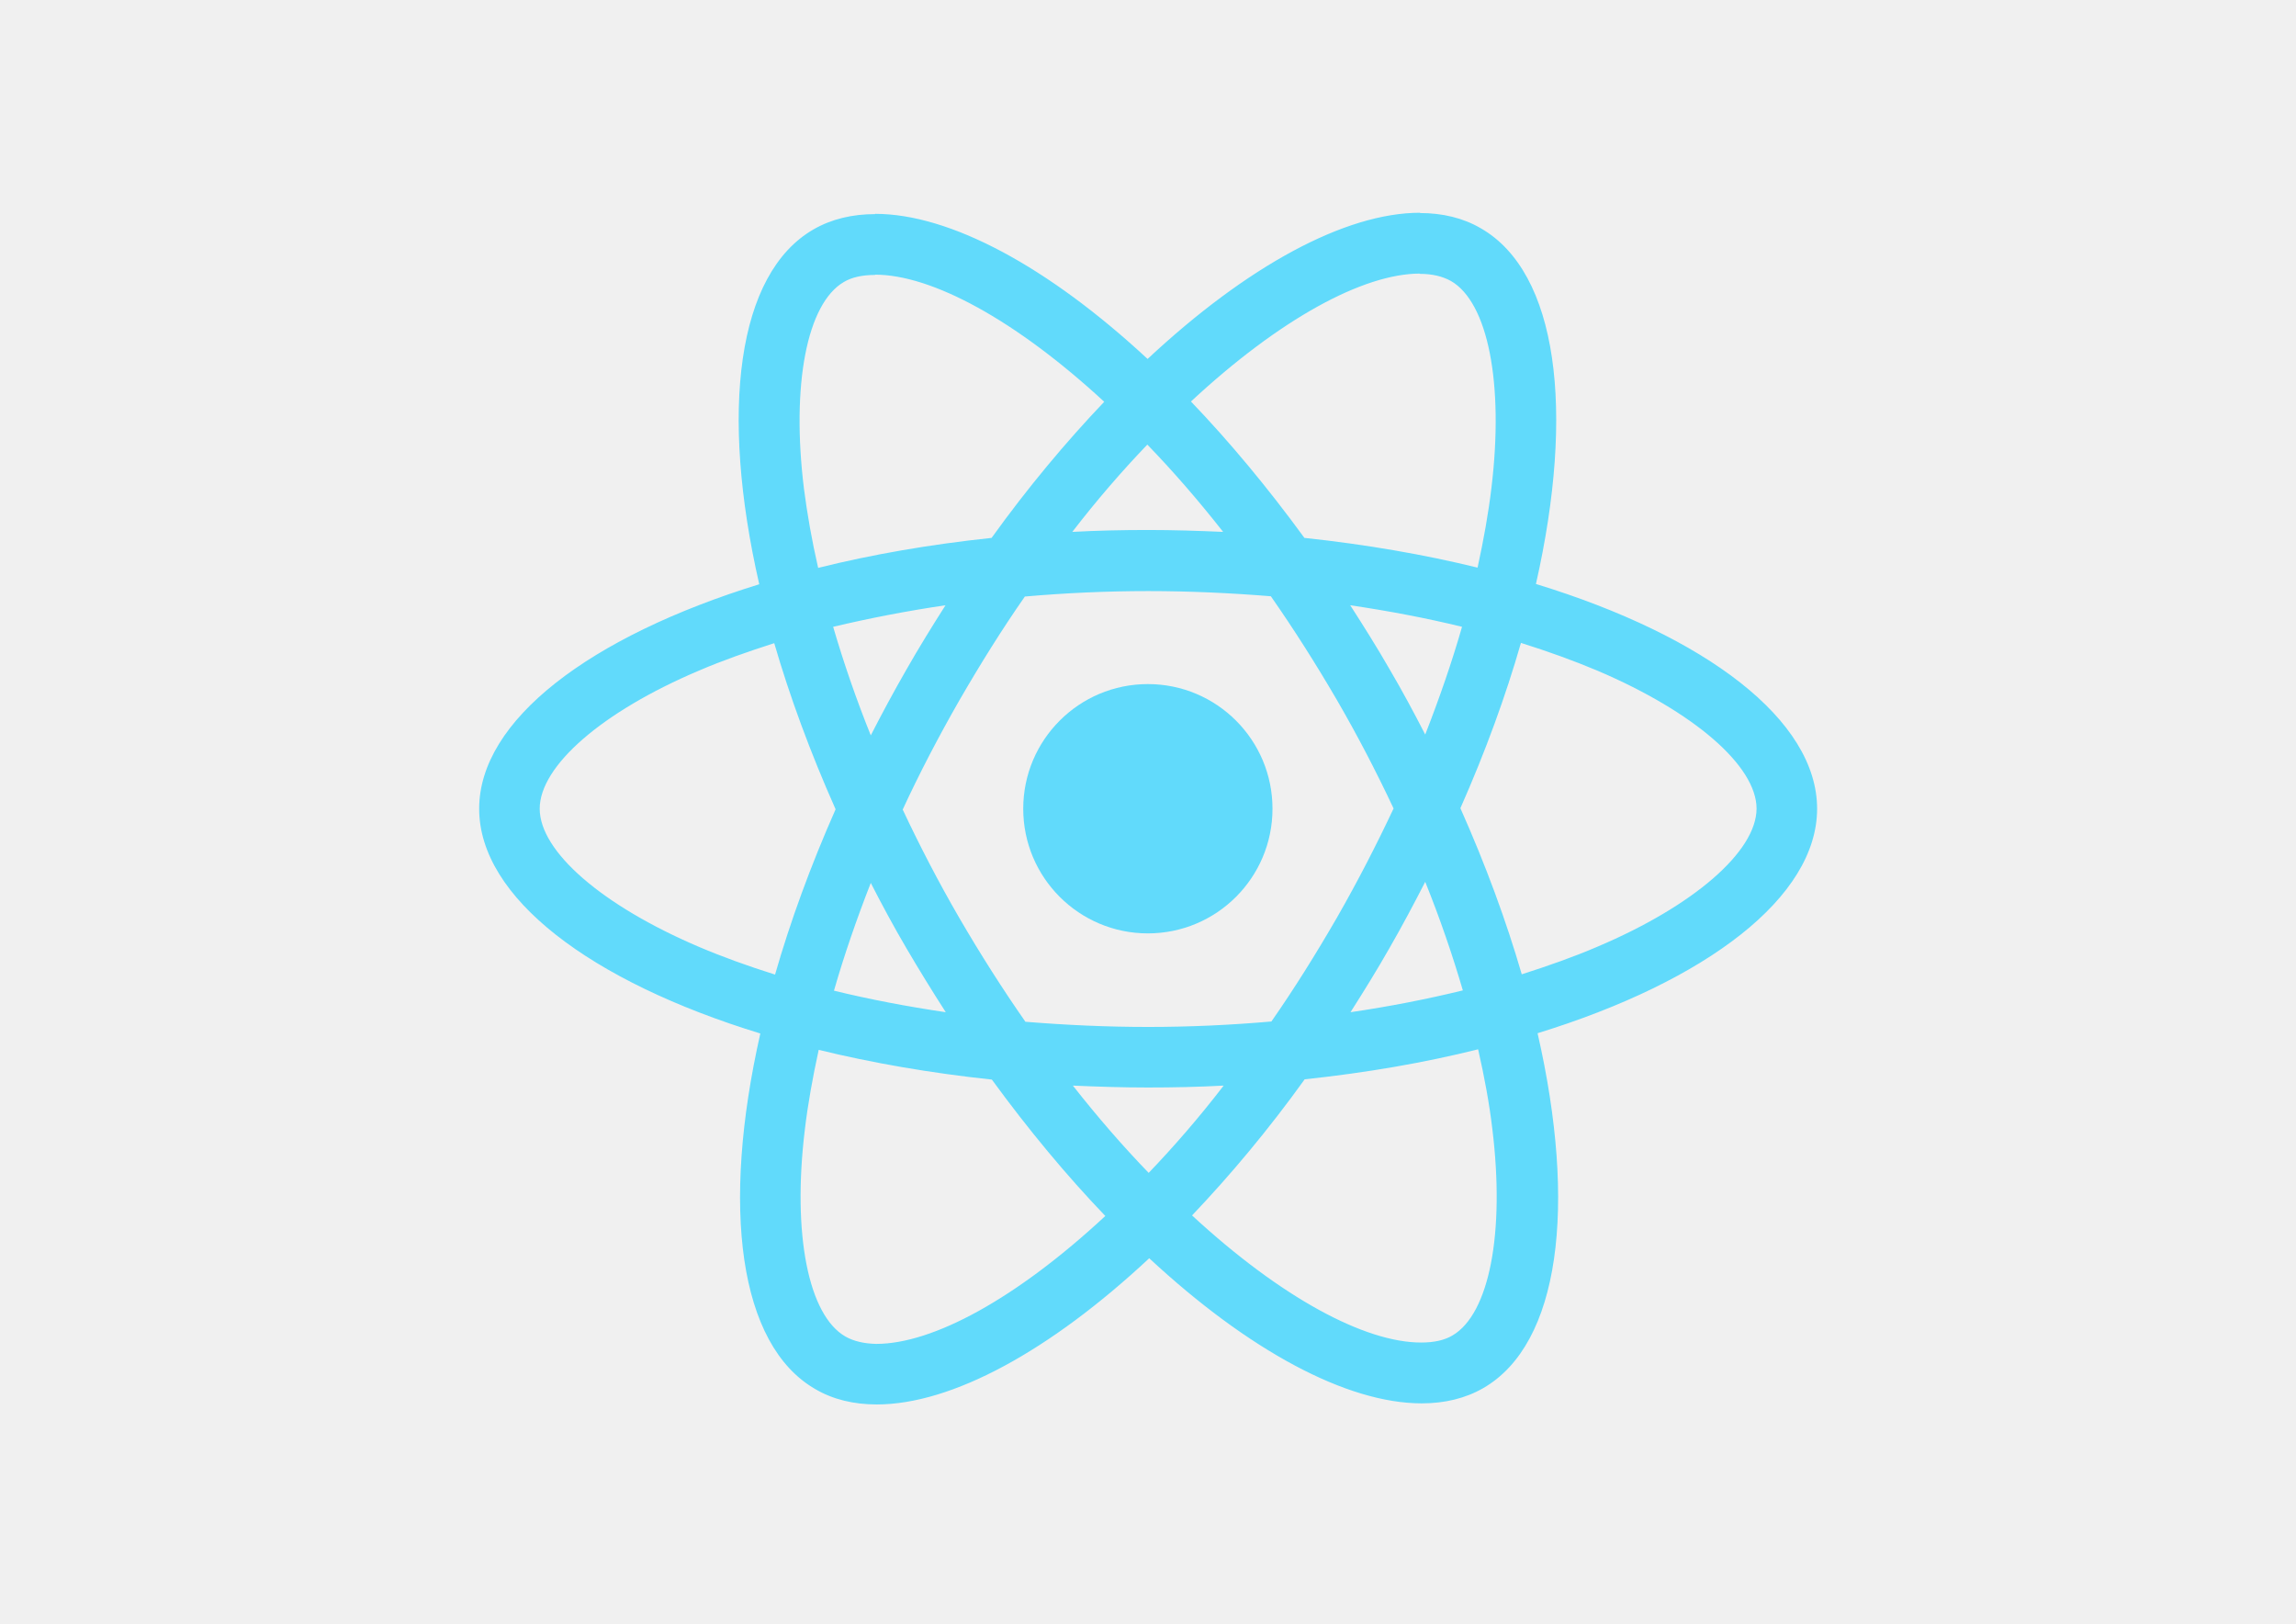
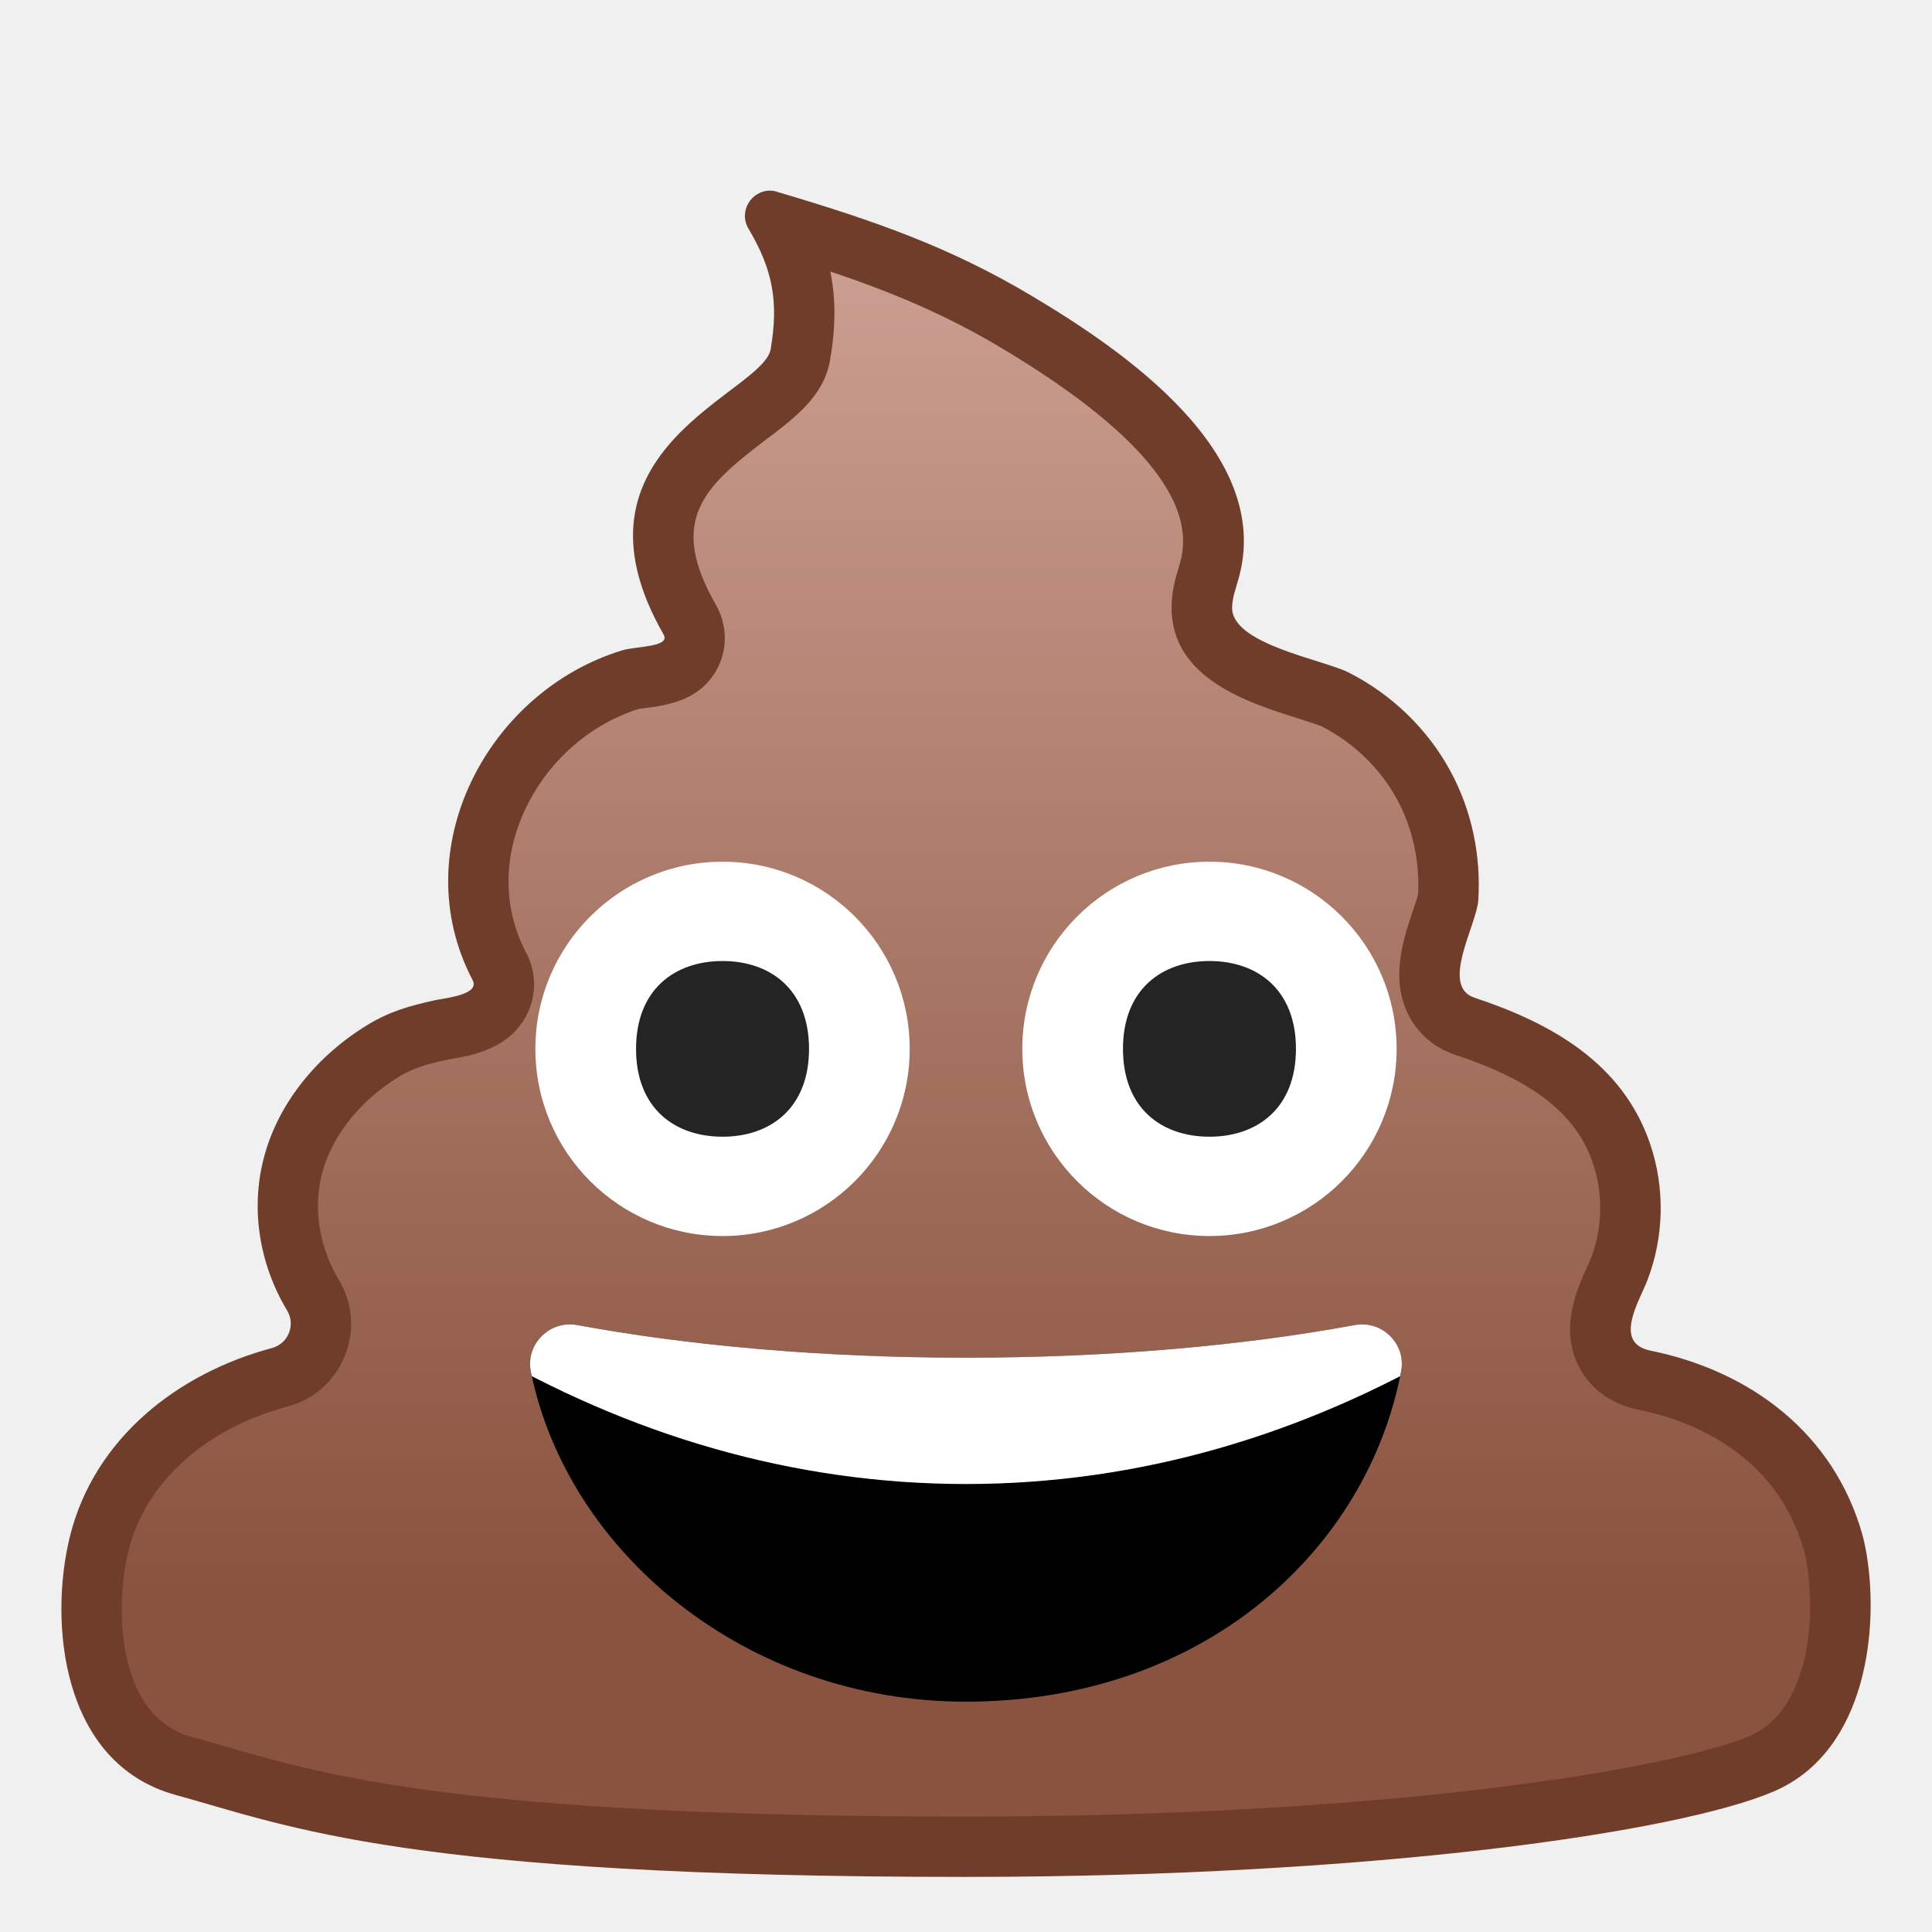
- <svg xmlns="http://www.w3.org/2000/svg" viewBox="0 0 841.9 595.3">
-   <g fill="#61DAFB">
-     <path d="M666.3 296.5c0-32.5-40.7-63.3-103.1-82.4 14.4-63.6 8-114.2-20.2-130.4-6.5-3.8-14.1-5.6-22.4-5.6v22.3c4.6 0 8.3.9 11.4 2.6 13.6 7.8 19.5 37.5 14.9 75.7-1.1 9.4-2.9 19.3-5.1 29.4-19.6-4.8-41-8.5-63.5-10.9-13.5-18.5-27.5-35.3-41.6-50 32.6-30.3 63.2-46.9 84-46.9V78c-27.5 0-63.5 19.6-99.9 53.6-36.4-33.8-72.4-53.2-99.9-53.2v22.3c20.7 0 51.4 16.5 84 46.6-14 14.7-28 31.4-41.3 49.9-22.6 2.4-44 6.1-63.6 11-2.3-10-4-19.7-5.2-29-4.7-38.2 1.1-67.9 14.6-75.8 3-1.8 6.9-2.6 11.5-2.6V78.5c-8.4 0-16 1.8-22.6 5.6-28.1 16.2-34.4 66.7-19.9 130.1-62.2 19.2-102.7 49.9-102.7 82.3 0 32.5 40.7 63.3 103.1 82.4-14.4 63.6-8 114.2 20.2 130.4 6.5 3.8 14.1 5.6 22.5 5.6 27.5 0 63.5-19.6 99.9-53.6 36.4 33.8 72.4 53.2 99.9 53.2 8.4 0 16-1.8 22.6-5.6 28.1-16.2 34.4-66.7 19.9-130.1 62-19.1 102.5-49.9 102.5-82.3zm-130.2-66.7c-3.7 12.9-8.3 26.2-13.5 39.5-4.1-8-8.4-16-13.1-24-4.6-8-9.5-15.8-14.4-23.4 14.2 2.1 27.9 4.7 41 7.9zm-45.8 106.5c-7.8 13.5-15.8 26.3-24.1 38.2-14.9 1.3-30 2-45.2 2-15.1 0-30.2-.7-45-1.9-8.3-11.9-16.4-24.6-24.2-38-7.6-13.1-14.5-26.4-20.8-39.8 6.2-13.4 13.2-26.8 20.7-39.9 7.8-13.5 15.8-26.3 24.1-38.2 14.9-1.3 30-2 45.2-2 15.1 0 30.2.7 45 1.9 8.3 11.9 16.4 24.6 24.2 38 7.6 13.1 14.5 26.4 20.8 39.8-6.3 13.4-13.2 26.8-20.7 39.9zm32.3-13c5.4 13.4 10 26.8 13.8 39.8-13.1 3.2-26.9 5.9-41.2 8 4.9-7.7 9.8-15.6 14.4-23.7 4.6-8 8.9-16.1 13-24.1zM421.2 430c-9.3-9.6-18.6-20.3-27.8-32 9 .4 18.2.7 27.5.7 9.4 0 18.7-.2 27.8-.7-9 11.7-18.3 22.4-27.5 32zm-74.4-58.9c-14.2-2.1-27.9-4.7-41-7.9 3.7-12.9 8.3-26.2 13.5-39.5 4.1 8 8.4 16 13.1 24 4.7 8 9.5 15.8 14.4 23.4zM420.7 163c9.3 9.6 18.6 20.3 27.8 32-9-.4-18.2-.7-27.5-.7-9.4 0-18.7.2-27.8.7 9-11.7 18.3-22.4 27.5-32zm-74 58.9c-4.9 7.7-9.8 15.6-14.4 23.7-4.6 8-8.9 16-13 24-5.4-13.4-10-26.8-13.8-39.8 13.1-3.1 26.9-5.8 41.2-7.9zm-90.5 125.2c-35.4-15.1-58.3-34.9-58.3-50.6 0-15.7 22.9-35.6 58.3-50.6 8.6-3.7 18-7 27.7-10.1 5.7 19.6 13.2 40 22.5 60.9-9.2 20.8-16.6 41.1-22.2 60.6-9.9-3.1-19.3-6.5-28-10.2zM310 490c-13.6-7.8-19.5-37.5-14.9-75.7 1.1-9.4 2.9-19.3 5.1-29.4 19.6 4.8 41 8.5 63.5 10.9 13.5 18.5 27.5 35.3 41.6 50-32.6 30.3-63.2 46.9-84 46.9-4.5-.1-8.3-1-11.3-2.7zm237.2-76.2c4.7 38.2-1.1 67.9-14.6 75.8-3 1.8-6.9 2.6-11.5 2.6-20.7 0-51.4-16.5-84-46.6 14-14.7 28-31.4 41.3-49.9 22.6-2.4 44-6.1 63.6-11 2.3 10.1 4.1 19.8 5.2 29.1zm38.5-66.7c-8.6 3.7-18 7-27.7 10.1-5.7-19.6-13.2-40-22.5-60.9 9.2-20.8 16.6-41.1 22.2-60.6 9.9 3.1 19.3 6.5 28.1 10.2 35.4 15.1 58.3 34.9 58.3 50.6-.1 15.7-23 35.6-58.4 50.6zM320.8 78.4z" />
-     <circle cx="420.9" cy="296.5" r="45.7" />
-     <path d="M520.5 78.1z" />
+ <svg xmlns="http://www.w3.org/2000/svg" xmlns:xlink="http://www.w3.org/1999/xlink" width="128" height="128" style="enable-background:new 0 0 128 128;">
+   <symbol id="Grid" viewBox="-64.5 -64.5 129 129">
+     <g id="XMLID_102_">
+       <rect id="XMLID_110_" height="128" style="fill:none;stroke:#4285F4;stroke-miterlimit:10;" width="128" x="-64" y="-64" />
+       <path id="XMLID_109_" d="M36.95,37.82C27.32,46.32,14.2,51,0,51 c-14.27,0-27.39-4.62-36.96-13.01C-47.45,28.79-53,15.65-53,0c0-15.58,5.55-28.69,16.04-37.92C-27.36-46.35-14.24-51,0-51 c14.17,0,27.29,4.71,36.95,13.25C47.45-28.45,53-15.4,53,0C53,15.47,47.45,28.55,36.95,37.82z" style="fill:none;stroke:#4285F4;stroke-miterlimit:10;" />
+       <path id="XMLID_108_" d="M0,55L0,55L0,55c-29.59,0-57-19.01-57-55 c0-35.8,27.41-55,57-55h0h0c29.59,0,57,19.69,57,55C57,35.51,29.59,55,0,55z" style="fill:none;stroke:#4285F4;stroke-miterlimit:10;" />
+       <path id="XMLID_107_" d="M0-43c-12.29,0-23.54,3.94-31.68,11.09 C-40.39-24.25-45-13.21-45,0c0,29.7,22.6,43,45,43c21.67,0,45-13.46,45-43S21.67-43,0-43L0-43z" style="fill:none;stroke:#4285F4;stroke-miterlimit:10;" />
+       <line id="XMLID_106_" style="fill:none;stroke:#4285F4;stroke-miterlimit:10;" x1="-0.01" x2="-0.01" y1="51" y2="-51" />
+       <line id="XMLID_105_" style="fill:none;stroke:#4285F4;stroke-miterlimit:10;" x1="-16" x2="-16" y1="48.95" y2="-48.93" />
+       <line id="XMLID_104_" style="fill:none;stroke:#4285F4;stroke-miterlimit:10;" x1="15.99" x2="15.99" y1="48.91" y2="-48.93" />
+       <line id="XMLID_103_" style="fill:none;stroke:#4285F4;stroke-miterlimit:10;" x1="53" x2="-53" y1="0.08" y2="0.08" />
+     </g>
+   </symbol>
+   <g id="Layer_1">
+     <g>
+       <linearGradient id="SVGID_1_" gradientUnits="userSpaceOnUse" x1="63.997" x2="63.997" y1="14.837" y2="122.333">
+         <stop offset="2.547217e-03" style="stop-color:#CCA093" />
+         <stop offset="0.842" style="stop-color:#8A533F" />
+       </linearGradient>
+       <path d="M63.93,122.33c-33.25,0-42.68-2.73-49.56-4.73c-0.75-0.22-1.47-0.43-2.2-0.63 c-6.32-1.74-6.79-9.97-5.59-14.75c1.31-5.24,5.78-9.35,11.95-11c1.13-0.3,2.02-1.09,2.46-2.17c0.44-1.08,0.34-2.27-0.26-3.28 c-1.63-2.72-2.08-5.93-1.25-8.82c0.83-2.9,3-5.59,5.93-7.37c1.16-0.7,2.28-1.04,3.83-1.37c0.07-0.01,0.16-0.03,0.28-0.05 c1.16-0.19,2.91-0.48,3.61-1.9c0.35-0.71,0.34-1.54-0.05-2.28c-1.73-3.29-1.85-7.09-0.35-10.69c1.65-3.97,5.04-7.07,9.06-8.3 c0.12-0.04,0.51-0.09,0.77-0.12c1.16-0.15,2.6-0.34,3.23-1.62c0.35-0.7,0.31-1.51-0.1-2.22c-4.24-7.4,0.07-10.67,3.87-13.55 c1.79-1.36,3.2-2.43,3.47-4.02c0.57-3.33,0.2-5.82-1.32-8.63c6.1,1.84,10.72,3.55,15.66,6.5c10,5.97,14.17,11.34,12.76,16.42 c-0.04,0.13-0.08,0.26-0.12,0.4c-0.18,0.58-0.4,1.3-0.39,2.12c0.01,3.22,4.06,4.5,7.02,5.43c0.74,0.23,1.5,0.47,1.8,0.63 c2.5,1.27,4.59,3.3,5.9,5.73c1.2,2.23,1.76,4.87,1.59,7.44c-0.02,0.24-0.26,0.96-0.42,1.44c-0.59,1.74-1.25,3.71-0.43,5.37 c0.4,0.8,1.08,1.38,1.97,1.67c5.86,1.94,9.05,4.54,10.38,8.44c0.83,2.46,0.77,5.25-0.17,7.67c-0.07,0.18-0.17,0.39-0.27,0.62 c-0.58,1.28-1.46,3.22-0.6,4.92c0.33,0.65,1.04,1.49,2.54,1.79c6.39,1.3,10.96,5.23,12.53,10.78c0.07,0.24,0.13,0.5,0.18,0.79 c0.82,4.37,0.18,11.65-4.92,13.84C110.5,119.5,89.88,122.33,63.93,122.33z" style="fill:url(#SVGID_1_);" />
+       <path d="M55.01,17.99c4.16,1.39,7.67,2.88,11.33,5.06c8.99,5.37,12.98,10.14,11.86,14.17 c-0.03,0.12-0.07,0.23-0.1,0.35c-0.2,0.67-0.48,1.58-0.48,2.71c0.01,4.68,5.07,6.27,8.42,7.33c0.54,0.17,1.29,0.41,1.5,0.5 c2.14,1.09,3.93,2.82,5.04,4.89c1.01,1.87,1.49,4.09,1.37,6.26c-0.05,0.22-0.22,0.71-0.33,1.04c-0.64,1.9-1.52,4.5-0.32,6.91 c0.63,1.27,1.74,2.22,3.13,2.68c5.2,1.72,8.01,3.94,9.11,7.19c0.68,2.02,0.63,4.32-0.14,6.3c-0.06,0.15-0.14,0.33-0.23,0.52 c-0.7,1.53-1.86,4.1-0.56,6.65c0.75,1.47,2.14,2.48,3.92,2.84c3.31,0.67,9.14,2.79,11,9.37c0.05,0.17,0.1,0.38,0.14,0.62 c0.67,3.59,0.25,9.92-3.74,11.63c-4.82,2.06-23.2,5.34-52.01,5.34c-32.96,0-42.23-2.69-49.01-4.65c-0.76-0.22-1.49-0.43-2.22-0.63 c-5.14-1.41-5.03-8.92-4.18-12.33c1.13-4.52,5.07-8.09,10.53-9.55c1.74-0.46,3.12-1.68,3.8-3.35c0.68-1.67,0.53-3.51-0.4-5.06 c-1.34-2.24-1.72-4.88-1.05-7.23c0.7-2.42,2.54-4.69,5.05-6.22c0.92-0.56,1.84-0.83,3.19-1.12c0.06-0.01,0.13-0.02,0.21-0.04 c1.37-0.23,3.92-0.65,5.08-2.98c0.64-1.29,0.62-2.79-0.07-4.09c-1.45-2.76-1.54-5.95-0.27-8.99c1.42-3.4,4.31-6.06,7.73-7.14 c0.11-0.02,0.35-0.05,0.51-0.07c1.37-0.18,3.66-0.48,4.76-2.72c0.64-1.29,0.58-2.82-0.15-4.11c-3.2-5.59-0.82-7.81,3.34-10.96 c1.97-1.49,3.83-2.9,4.23-5.28C55.37,21.66,55.38,19.79,55.01,17.99 M51.01,12.63c-1.23,0-2.11,1.38-1.41,2.54 c1.58,2.66,2,4.8,1.46,7.96c-0.5,2.94-14.16,6.57-7.1,18.9c0.49,0.86-1.81,0.77-2.75,1.06c-8.94,2.74-14.42,13.22-9.9,21.84 c0.52,0.99-1.88,1.2-2.5,1.34c-1.66,0.36-3.01,0.75-4.44,1.62c-3.34,2.03-5.83,5.1-6.81,8.53c-1,3.46-0.44,7.23,1.46,10.4 c0.58,0.96,0.08,2.2-1,2.49c-6.25,1.67-11.76,5.98-13.38,12.45c-1.41,5.65-0.62,15.07,7,17.16c7.62,2.1,15.29,5.43,52.29,5.43 c27.17,0,47.34-2.98,53.58-5.66c6.25-2.67,7.03-11.04,6.1-16.04c-0.07-0.36-0.14-0.68-0.22-0.97c-1.9-6.72-7.39-10.84-14.05-12.2 c-2.49-0.51-0.73-3.27-0.2-4.65c1.11-2.87,1.18-6.12,0.19-9.03c-1.82-5.37-6.55-8.01-11.64-9.7c-2.3-0.76,0.14-4.8,0.25-6.46 c0.19-2.94-0.43-5.93-1.83-8.52c-1.51-2.81-3.91-5.12-6.75-6.56c-1.69-0.86-7.72-1.87-7.73-4.28c0-0.68,0.26-1.32,0.44-1.98 c2.31-8.32-7.7-15.11-13.67-18.67c-5.48-3.28-10.54-5.03-16.88-6.91C51.34,12.65,51.17,12.63,51.01,12.63L51.01,12.63z" style="fill:#703D2B;" />
+     </g>
+     <circle cx="80.13" cy="69.49" r="12.4" style="fill:#FFFFFF;" />
+     <circle cx="80.13" cy="69.49" r="12.4" style="fill:none;" />
+     <path d="M80.13,63.67c-3.16,0-5.73,1.88-5.73,5.82s2.56,5.82,5.73,5.82c3.16,0,5.73-1.88,5.73-5.82 S83.29,63.67,80.13,63.67z" style="fill:#242424;" />
+     <circle cx="47.87" cy="69.49" r="12.4" style="fill:#FFFFFF;" />
+     <circle cx="47.87" cy="69.49" r="12.4" style="fill:none;" />
+     <path d="M47.87,63.67c-3.16,0-5.73,1.88-5.73,5.82s2.56,5.82,5.73,5.82c3.16,0,5.73-1.88,5.73-5.82 S51.03,63.67,47.87,63.67z" style="fill:#242424;" />
+     <g>
+       <defs>
+         <path id="SVGID_3_" d="M63.99,89.95c-9.52,0-18.36-0.8-25.74-2.16c-1.83-0.34-3.45,1.27-3.08,3.09 c2.45,12,14.27,21.86,28.81,21.86c15.91,0,26.63-10.18,28.85-21.9c0.34-1.81-1.27-3.39-3.08-3.05 C82.37,89.15,73.52,89.95,63.99,89.95z" />
+       </defs>
+       <clipPath id="SVGID_4_">
+         <use style="overflow:visible;" xlink:href="#SVGID_3_" />
+       </clipPath>
+       <path d="M63.99,89.95c-9.52,0-18.36-0.8-25.74-2.16c-1.83-0.34-3.45,1.27-3.08,3.09 c2.45,12,14.27,21.86,28.81,21.86c15.91,0,26.63-10.18,28.85-21.9c0.34-1.81-1.27-3.39-3.08-3.05 C82.37,89.15,73.52,89.95,63.99,89.95z" style="clip-path:url(#SVGID_4_);" />
+       <path d="M96.26,89.25v-9.02H31.74v9.02c9.92,5.83,20.82,9.07,32.26,9.07 S86.34,95.08,96.26,89.25z" style="clip-path:url(#SVGID_4_);fill:#FFFFFF;" />
+       <g style="clip-path:url(#SVGID_4_);">
+         <defs>
+           <path id="SVGID_5_" d="M31.74,80.23v9.02c9.92,5.83,20.82,9.07,32.26,9.07c11.44,0,22.33-3.24,32.26-9.07v-9.02H31.74z M64,104.42c-7.14,0-13.36,3.89-16.68,9.66c4.31,2.36,10.19,3.81,16.68,3.81c6.49,0,12.37-1.45,16.68-3.81 C77.36,108.31,71.14,104.42,64,104.42z" />
+         </defs>
+         <clipPath id="SVGID_6_">
+           <use style="overflow:visible;" xlink:href="#SVGID_5_" />
+         </clipPath>
+       </g>
+     </g>
+   </g>
+   <g id="Layer_2" style="display:none;">
+     <g style="display:inline;">
+       <g style="opacity:0.6;">
+         <circle cx="64" cy="64" r="28" style="opacity:0.61;fill:none;stroke:#000000;stroke-width:0.263;stroke-miterlimit:10;" />
+         <line style="opacity:0.61;fill:none;stroke:#000000;stroke-width:0.25;stroke-miterlimit:10;" x1="84" x2="84" y1="0" y2="128" />
+         <line style="opacity:0.61;fill:none;stroke:#000000;stroke-width:0.25;stroke-miterlimit:10;" x1="44" x2="44" y1="0" y2="128" />
+         <line style="opacity:0.61;fill:none;stroke:#000000;stroke-width:0.25;stroke-miterlimit:10;" x1="64" x2="64" y1="0" y2="128" />
+         <line style="opacity:0.61;fill:none;stroke:#000000;stroke-width:0.25;stroke-miterlimit:10;" x1="128" x2="0" y1="64" y2="64" />
+         <line style="opacity:0.61;fill:none;stroke:#000000;stroke-width:0.25;stroke-miterlimit:10;" x1="128" x2="0" y1="44" y2="44" />
+         <line style="opacity:0.61;fill:none;stroke:#000000;stroke-width:0.25;stroke-miterlimit:10;" x1="128" x2="0" y1="83.75" y2="83.75" />
+         <line style="opacity:0.61;fill:none;stroke:#000000;stroke-width:0.25;stroke-miterlimit:10;" x1="128" x2="0" y1="128" y2="0" />
+         <line style="opacity:0.61;fill:none;stroke:#000000;stroke-width:0.25;stroke-miterlimit:10;" x1="0" x2="128" y1="128" y2="0" />
+         <g style="opacity:0.61;">
+           <path d="M64,4.26c32.94,0,59.74,26.8,59.74,59.74S96.94,123.74,64,123.74S4.26,96.94,4.26,64S31.06,4.26,64,4.26 M64,4 C30.86,4,4,30.86,4,64s26.86,60,60,60s60-26.86,60-60S97.14,4,64,4L64,4z" />
+         </g>
+         <path d="M107.97,115.97H20.03 c-4.42,0-8.03-3.61-8.03-8.03V20.03c0-4.42,3.61-8.03,8.03-8.03h87.94c4.42,0,8.03,3.61,8.03,8.03v87.91 C116,112.36,112.39,115.97,107.97,115.97z" style="opacity:0.61;fill:none;stroke:#000000;stroke-width:0.258;stroke-miterlimit:10;" />
+         <path d="M100,124H28c-4.4,0-8-3.6-8-8 V12c0-4.4,3.6-8,8-8h72c4.4,0,8,3.6,8,8v104C108,120.4,104.4,124,100,124z" style="opacity:0.61;fill:none;stroke:#000000;stroke-width:0.263;stroke-miterlimit:10;" />
+         <path d="M113.77,108H14.23 C8.6,108,4,103.4,4,97.77V30.28c0-5.63,4.6-10.23,10.23-10.23h99.54c5.63,0,10.23,4.6,10.23,10.23v67.48 C124,103.4,119.4,108,113.77,108z" style="opacity:0.61;fill:none;stroke:#000000;stroke-width:0.263;stroke-miterlimit:10;" />
+       </g>
+       <g>
+         <g style="opacity:0.2;">
+           <defs>
+             <rect id="SVGID_2_" height="128" style="opacity:0.2;" width="128" x="0" y="0" />
+           </defs>
+           <clipPath id="SVGID_7_">
+             <use style="overflow:visible;" xlink:href="#SVGID_2_" />
+           </clipPath>
+           <g style="clip-path:url(#SVGID_7_);">
+             <g>
+               <line style="fill:none;stroke:#000000;stroke-width:0.25;stroke-miterlimit:10;" x1="-28" x2="-28" y1="160" y2="-32" />
+               <line style="fill:none;stroke:#000000;stroke-width:0.25;stroke-miterlimit:10;" x1="-24" x2="-24" y1="160" y2="-32" />
+               <line style="fill:none;stroke:#000000;stroke-width:0.25;stroke-miterlimit:10;" x1="-20" x2="-20" y1="160" y2="-32" />
+               <line style="fill:none;stroke:#000000;stroke-width:0.25;stroke-miterlimit:10;" x1="-16" x2="-16" y1="160" y2="-32" />
+               <line style="fill:none;stroke:#000000;stroke-width:0.25;stroke-miterlimit:10;" x1="-12" x2="-12" y1="160" y2="-32" />
+               <line style="fill:none;stroke:#000000;stroke-width:0.25;stroke-miterlimit:10;" x1="-8" x2="-8" y1="160" y2="-32" />
+               <line style="fill:none;stroke:#000000;stroke-width:0.25;stroke-miterlimit:10;" x1="-4" x2="-4" y1="160" y2="-32" />
+               <line style="fill:none;stroke:#000000;stroke-width:0.25;stroke-miterlimit:10;" x1="0" x2="0" y1="160" y2="-32" />
+               <line style="fill:none;stroke:#000000;stroke-width:0.25;stroke-miterlimit:10;" x1="4" x2="4" y1="160" y2="-32" />
+               <line style="fill:none;stroke:#000000;stroke-width:0.25;stroke-miterlimit:10;" x1="8" x2="8" y1="160" y2="-32" />
+               <line style="fill:none;stroke:#000000;stroke-width:0.25;stroke-miterlimit:10;" x1="12" x2="12" y1="160" y2="-32" />
+               <line style="fill:none;stroke:#000000;stroke-width:0.25;stroke-miterlimit:10;" x1="16" x2="16" y1="160" y2="-32" />
+               <line style="fill:none;stroke:#000000;stroke-width:0.25;stroke-miterlimit:10;" x1="20" x2="20" y1="160" y2="-32" />
+               <line style="fill:none;stroke:#000000;stroke-width:0.25;stroke-miterlimit:10;" x1="24" x2="24" y1="160" y2="-32" />
+               <line style="fill:none;stroke:#000000;stroke-width:0.25;stroke-miterlimit:10;" x1="28" x2="28" y1="160" y2="-32" />
+               <line style="fill:none;stroke:#000000;stroke-width:0.25;stroke-miterlimit:10;" x1="32" x2="32" y1="160" y2="-32" />
+               <line style="fill:none;stroke:#000000;stroke-width:0.25;stroke-miterlimit:10;" x1="36" x2="36" y1="160" y2="-32" />
+               <line style="fill:none;stroke:#000000;stroke-width:0.25;stroke-miterlimit:10;" x1="40" x2="40" y1="160" y2="-32" />
+               <line style="fill:none;stroke:#000000;stroke-width:0.25;stroke-miterlimit:10;" x1="44" x2="44" y1="160" y2="-32" />
+               <line style="fill:none;stroke:#000000;stroke-width:0.25;stroke-miterlimit:10;" x1="48" x2="48" y1="160" y2="-32" />
+               <line style="fill:none;stroke:#000000;stroke-width:0.25;stroke-miterlimit:10;" x1="52" x2="52" y1="160" y2="-32" />
+               <line style="fill:none;stroke:#000000;stroke-width:0.25;stroke-miterlimit:10;" x1="56" x2="56" y1="160" y2="-32" />
+               <line style="fill:none;stroke:#000000;stroke-width:0.25;stroke-miterlimit:10;" x1="60" x2="60" y1="160" y2="-32" />
+               <line style="fill:none;stroke:#000000;stroke-width:0.25;stroke-miterlimit:10;" x1="64" x2="64" y1="160" y2="-32" />
+               <line style="fill:none;stroke:#000000;stroke-width:0.25;stroke-miterlimit:10;" x1="68" x2="68" y1="160" y2="-32" />
+               <line style="fill:none;stroke:#000000;stroke-width:0.25;stroke-miterlimit:10;" x1="72" x2="72" y1="160" y2="-32" />
+               <line style="fill:none;stroke:#000000;stroke-width:0.25;stroke-miterlimit:10;" x1="76" x2="76" y1="160" y2="-32" />
+               <line style="fill:none;stroke:#000000;stroke-width:0.25;stroke-miterlimit:10;" x1="80" x2="80" y1="160" y2="-32" />
+               <line style="fill:none;stroke:#000000;stroke-width:0.25;stroke-miterlimit:10;" x1="84" x2="84" y1="160" y2="-32" />
+               <line style="fill:none;stroke:#000000;stroke-width:0.25;stroke-miterlimit:10;" x1="88" x2="88" y1="160" y2="-32" />
+               <line style="fill:none;stroke:#000000;stroke-width:0.25;stroke-miterlimit:10;" x1="92" x2="92" y1="160" y2="-32" />
+               <line style="fill:none;stroke:#000000;stroke-width:0.25;stroke-miterlimit:10;" x1="96" x2="96" y1="160" y2="-32" />
+               <line style="fill:none;stroke:#000000;stroke-width:0.25;stroke-miterlimit:10;" x1="100" x2="100" y1="160" y2="-32" />
+               <line style="fill:none;stroke:#000000;stroke-width:0.25;stroke-miterlimit:10;" x1="104" x2="104" y1="160" y2="-32" />
+               <line style="fill:none;stroke:#000000;stroke-width:0.25;stroke-miterlimit:10;" x1="108" x2="108" y1="160" y2="-32" />
+               <line style="fill:none;stroke:#000000;stroke-width:0.25;stroke-miterlimit:10;" x1="112" x2="112" y1="160" y2="-32" />
+               <line style="fill:none;stroke:#000000;stroke-width:0.25;stroke-miterlimit:10;" x1="116" x2="116" y1="160" y2="-32" />
+               <line style="fill:none;stroke:#000000;stroke-width:0.25;stroke-miterlimit:10;" x1="120" x2="120" y1="160" y2="-32" />
+               <line style="fill:none;stroke:#000000;stroke-width:0.25;stroke-miterlimit:10;" x1="124" x2="124" y1="160" y2="-32" />
+               <line style="fill:none;stroke:#000000;stroke-width:0.25;stroke-miterlimit:10;" x1="128" x2="128" y1="160" y2="-32" />
+               <line style="fill:none;stroke:#000000;stroke-width:0.25;stroke-miterlimit:10;" x1="132" x2="132" y1="160" y2="-32" />
+               <line style="fill:none;stroke:#000000;stroke-width:0.25;stroke-miterlimit:10;" x1="136" x2="136" y1="160" y2="-32" />
+               <line style="fill:none;stroke:#000000;stroke-width:0.25;stroke-miterlimit:10;" x1="137" x2="137" y1="166.05" y2="-25.95" />
+               <line style="fill:none;stroke:#000000;stroke-width:0.25;stroke-miterlimit:10;" x1="144" x2="144" y1="160" y2="-32" />
+               <line style="fill:none;stroke:#000000;stroke-width:0.25;stroke-miterlimit:10;" x1="148" x2="148" y1="160" y2="-32" />
+               <line style="fill:none;stroke:#000000;stroke-width:0.25;stroke-miterlimit:10;" x1="152" x2="152" y1="160" y2="-32" />
+               <line style="fill:none;stroke:#000000;stroke-width:0.25;stroke-miterlimit:10;" x1="156" x2="156" y1="160" y2="-32" />
+             </g>
+             <g>
+               <line style="fill:none;stroke:#000000;stroke-width:0.25;stroke-miterlimit:10;" x1="-32" x2="160" y1="-28" y2="-28" />
+               <line style="fill:none;stroke:#000000;stroke-width:0.25;stroke-miterlimit:10;" x1="-32" x2="160" y1="-24" y2="-24" />
+               <line style="fill:none;stroke:#000000;stroke-width:0.25;stroke-miterlimit:10;" x1="-32" x2="160" y1="-20" y2="-20" />
+               <line style="fill:none;stroke:#000000;stroke-width:0.25;stroke-miterlimit:10;" x1="-32" x2="160" y1="-16" y2="-16" />
+               <line style="fill:none;stroke:#000000;stroke-width:0.25;stroke-miterlimit:10;" x1="-32" x2="160" y1="-12" y2="-12" />
+               <line style="fill:none;stroke:#000000;stroke-width:0.25;stroke-miterlimit:10;" x1="-32" x2="160" y1="-8" y2="-8" />
+               <line style="fill:none;stroke:#000000;stroke-width:0.25;stroke-miterlimit:10;" x1="-32" x2="160" y1="-4" y2="-4" />
+               <line style="fill:none;stroke:#000000;stroke-width:0.25;stroke-miterlimit:10;" x1="-32" x2="160" y1="0" y2="0" />
+               <line style="fill:none;stroke:#000000;stroke-width:0.25;stroke-miterlimit:10;" x1="-32" x2="160" y1="4" y2="4" />
+               <line style="fill:none;stroke:#000000;stroke-width:0.25;stroke-miterlimit:10;" x1="-32" x2="160" y1="8" y2="8" />
+               <line style="fill:none;stroke:#000000;stroke-width:0.25;stroke-miterlimit:10;" x1="-32" x2="160" y1="12" y2="12" />
+               <line style="fill:none;stroke:#000000;stroke-width:0.25;stroke-miterlimit:10;" x1="-32" x2="160" y1="16" y2="16" />
+               <line style="fill:none;stroke:#000000;stroke-width:0.25;stroke-miterlimit:10;" x1="-32" x2="160" y1="20" y2="20" />
+               <line style="fill:none;stroke:#000000;stroke-width:0.25;stroke-miterlimit:10;" x1="-32" x2="160" y1="24" y2="24" />
+               <line style="fill:none;stroke:#000000;stroke-width:0.25;stroke-miterlimit:10;" x1="-32" x2="160" y1="28" y2="28" />
+               <line style="fill:none;stroke:#000000;stroke-width:0.25;stroke-miterlimit:10;" x1="-32" x2="160" y1="32" y2="32" />
+               <line style="fill:none;stroke:#000000;stroke-width:0.25;stroke-miterlimit:10;" x1="-32" x2="160" y1="36" y2="36" />
+               <line style="fill:none;stroke:#000000;stroke-width:0.25;stroke-miterlimit:10;" x1="-32" x2="160" y1="40" y2="40" />
+               <line style="fill:none;stroke:#000000;stroke-width:0.25;stroke-miterlimit:10;" x1="-32" x2="160" y1="44" y2="44" />
+               <line style="fill:none;stroke:#000000;stroke-width:0.25;stroke-miterlimit:10;" x1="-32" x2="160" y1="48" y2="48" />
+               <line style="fill:none;stroke:#000000;stroke-width:0.25;stroke-miterlimit:10;" x1="-32" x2="160" y1="52" y2="52" />
+               <line style="fill:none;stroke:#000000;stroke-width:0.25;stroke-miterlimit:10;" x1="-32" x2="160" y1="56" y2="56" />
+               <line style="fill:none;stroke:#000000;stroke-width:0.25;stroke-miterlimit:10;" x1="-32" x2="160" y1="60" y2="60" />
+               <line style="fill:none;stroke:#000000;stroke-width:0.25;stroke-miterlimit:10;" x1="-32" x2="160" y1="64" y2="64" />
+               <line style="fill:none;stroke:#000000;stroke-width:0.25;stroke-miterlimit:10;" x1="-32" x2="160" y1="68" y2="68" />
+               <line style="fill:none;stroke:#000000;stroke-width:0.25;stroke-miterlimit:10;" x1="-32" x2="160" y1="72" y2="72" />
+               <line style="fill:none;stroke:#000000;stroke-width:0.25;stroke-miterlimit:10;" x1="-32" x2="160" y1="76" y2="76" />
+               <line style="fill:none;stroke:#000000;stroke-width:0.25;stroke-miterlimit:10;" x1="-32" x2="160" y1="80" y2="80" />
+               <line style="fill:none;stroke:#000000;stroke-width:0.25;stroke-miterlimit:10;" x1="-32" x2="160" y1="84" y2="84" />
+               <line style="fill:none;stroke:#000000;stroke-width:0.25;stroke-miterlimit:10;" x1="-32" x2="160" y1="88" y2="88" />
+               <line style="fill:none;stroke:#000000;stroke-width:0.25;stroke-miterlimit:10;" x1="-32" x2="160" y1="92" y2="92" />
+               <line style="fill:none;stroke:#000000;stroke-width:0.25;stroke-miterlimit:10;" x1="-32" x2="160" y1="96" y2="96" />
+               <line style="fill:none;stroke:#000000;stroke-width:0.25;stroke-miterlimit:10;" x1="-32" x2="160" y1="100" y2="100" />
+               <line style="fill:none;stroke:#000000;stroke-width:0.25;stroke-miterlimit:10;" x1="-32" x2="160" y1="104" y2="104" />
+               <line style="fill:none;stroke:#000000;stroke-width:0.25;stroke-miterlimit:10;" x1="-32" x2="160" y1="108" y2="108" />
+               <line style="fill:none;stroke:#000000;stroke-width:0.25;stroke-miterlimit:10;" x1="-32" x2="160" y1="112" y2="112" />
+               <line style="fill:none;stroke:#000000;stroke-width:0.25;stroke-miterlimit:10;" x1="-32" x2="160" y1="116" y2="116" />
+               <line style="fill:none;stroke:#000000;stroke-width:0.25;stroke-miterlimit:10;" x1="-32" x2="160" y1="120" y2="120" />
+               <line style="fill:none;stroke:#000000;stroke-width:0.25;stroke-miterlimit:10;" x1="-32" x2="160" y1="124" y2="124" />
+               <line style="fill:none;stroke:#000000;stroke-width:0.25;stroke-miterlimit:10;" x1="-32" x2="160" y1="128" y2="128" />
+               <line style="fill:none;stroke:#000000;stroke-width:0.25;stroke-miterlimit:10;" x1="-32" x2="160" y1="132" y2="132" />
+               <line style="fill:none;stroke:#000000;stroke-width:0.25;stroke-miterlimit:10;" x1="-32" x2="160" y1="136" y2="136" />
+               <line style="fill:none;stroke:#000000;stroke-width:0.25;stroke-miterlimit:10;" x1="-32" x2="160" y1="140" y2="140" />
+               <line style="fill:none;stroke:#000000;stroke-width:0.25;stroke-miterlimit:10;" x1="-32" x2="160" y1="144" y2="144" />
+               <line style="fill:none;stroke:#000000;stroke-width:0.25;stroke-miterlimit:10;" x1="-32" x2="160" y1="148" y2="148" />
+               <line style="fill:none;stroke:#000000;stroke-width:0.25;stroke-miterlimit:10;" x1="-32" x2="160" y1="152" y2="152" />
+               <line style="fill:none;stroke:#000000;stroke-width:0.25;stroke-miterlimit:10;" x1="-32" x2="160" y1="156" y2="156" />
+             </g>
+             <path d="M159.75-31.75v191.5h-191.5v-191.5H159.75 M160-32H-32v192h192V-32L160-32z" />
+           </g>
+         </g>
+         <g>
+           <rect height="128" style="opacity:0.3;fill:#F44336;" width="4" x="0" y="0" />
+           <rect height="128" style="opacity:0.3;fill:#F44336;" width="4" x="124" y="0" />
+           <rect height="120" style="opacity:0.3;fill:#F44336;" transform="matrix(-1.836970e-16 1 -1 -1.836970e-16 66 -62)" width="4" x="62" y="-58" />
+           <rect height="120" style="opacity:0.3;fill:#F44336;" transform="matrix(-1.836970e-16 1 -1 -1.836970e-16 190 62)" width="4" x="62" y="66" />
+         </g>
+       </g>
+     </g>
+   </g>
+   <g id="Layer_3" style="display:none;">
+     <rect id="XMLID_46_" height="128" style="display:inline;fill:none;stroke:#616161;stroke-width:0.25;stroke-miterlimit:10;" transform="matrix(-1.346904e-10 -1 1 -1.346904e-10 8.631098e-09 128)" width="128" x="0" />
+     <g id="XMLID_9_" style="display:inline;">
+       <rect id="XMLID_45_" height="128" style="fill:none;stroke:#E0E0E0;stroke-width:0.25;stroke-miterlimit:10;" width="128" x="0" />
+       <line id="XMLID_44_" style="fill:none;stroke:#E0E0E0;stroke-width:0.25;stroke-miterlimit:10;" x1="8" x2="8" y1="0" y2="128" />
+       <line id="XMLID_43_" style="fill:none;stroke:#E0E0E0;stroke-width:0.25;stroke-miterlimit:10;" x1="16" x2="16" y1="0" y2="128" />
+       <line id="XMLID_42_" style="fill:none;stroke:#E0E0E0;stroke-width:0.25;stroke-miterlimit:10;" x1="24" x2="24" y1="0" y2="128" />
+       <line id="XMLID_41_" style="fill:none;stroke:#E0E0E0;stroke-width:0.25;stroke-miterlimit:10;" x1="32" x2="32" y1="0" y2="128" />
+       <line id="XMLID_40_" style="fill:none;stroke:#E0E0E0;stroke-width:0.25;stroke-miterlimit:10;" x1="40" x2="40" y1="0" y2="128" />
+       <line id="XMLID_39_" style="fill:none;stroke:#E0E0E0;stroke-width:0.25;stroke-miterlimit:10;" x1="48" x2="48" y1="0" y2="128" />
+       <line id="XMLID_38_" style="fill:none;stroke:#E0E0E0;stroke-width:0.25;stroke-miterlimit:10;" x1="56" x2="56" y1="0" y2="128" />
+       <line id="XMLID_37_" style="fill:none;stroke:#E0E0E0;stroke-width:0.25;stroke-miterlimit:10;" x1="63.99" x2="63.99" y1="0" y2="128" />
+       <line id="XMLID_36_" style="fill:none;stroke:#E0E0E0;stroke-width:0.25;stroke-miterlimit:10;" x1="71.99" x2="71.99" y1="0" y2="128" />
+       <line id="XMLID_35_" style="fill:none;stroke:#E0E0E0;stroke-width:0.25;stroke-miterlimit:10;" x1="79.99" x2="79.99" y1="0" y2="128" />
+       <line id="XMLID_34_" style="fill:none;stroke:#E0E0E0;stroke-width:0.25;stroke-miterlimit:10;" x1="87.99" x2="87.99" y1="0" y2="128" />
+       <line id="XMLID_33_" style="fill:none;stroke:#E0E0E0;stroke-width:0.25;stroke-miterlimit:10;" x1="95.99" x2="95.99" y1="0" y2="128" />
+       <line id="XMLID_32_" style="fill:none;stroke:#E0E0E0;stroke-width:0.25;stroke-miterlimit:10;" x1="103.99" x2="103.99" y1="0" y2="128" />
+       <line id="XMLID_47_" style="fill:none;stroke:#E0E0E0;stroke-width:0.25;stroke-miterlimit:10;" x1="111.99" x2="111.99" y1="0" y2="128" />
+       <line id="XMLID_48_" style="fill:none;stroke:#E0E0E0;stroke-width:0.25;stroke-miterlimit:10;" x1="119.99" x2="119.99" y1="0" y2="128" />
+       <line id="XMLID_49_" style="fill:none;stroke:#E0E0E0;stroke-width:0.25;stroke-miterlimit:10;" x1="128" x2="0" y1="120" y2="120" />
+       <line id="XMLID_50_" style="fill:none;stroke:#E0E0E0;stroke-width:0.25;stroke-miterlimit:10;" x1="128" x2="0" y1="112" y2="112" />
+       <line id="XMLID_51_" style="fill:none;stroke:#E0E0E0;stroke-width:0.25;stroke-miterlimit:10;" x1="128" x2="0" y1="104" y2="104" />
+       <line id="XMLID_52_" style="fill:none;stroke:#E0E0E0;stroke-width:0.25;stroke-miterlimit:10;" x1="128" x2="0" y1="96" y2="96" />
+       <line id="XMLID_53_" style="fill:none;stroke:#E0E0E0;stroke-width:0.25;stroke-miterlimit:10;" x1="128" x2="0" y1="88" y2="88" />
+       <line id="XMLID_54_" style="fill:none;stroke:#E0E0E0;stroke-width:0.25;stroke-miterlimit:10;" x1="128" x2="0" y1="80" y2="80" />
+       <line id="XMLID_55_" style="fill:none;stroke:#E0E0E0;stroke-width:0.25;stroke-miterlimit:10;" x1="128" x2="0" y1="72" y2="72" />
+       <line id="XMLID_56_" style="fill:none;stroke:#E0E0E0;stroke-width:0.25;stroke-miterlimit:10;" x1="128" x2="0" y1="64.01" y2="64.01" />
+       <line id="XMLID_57_" style="fill:none;stroke:#E0E0E0;stroke-width:0.25;stroke-miterlimit:10;" x1="128" x2="0" y1="56.01" y2="56.01" />
+       <line id="XMLID_58_" style="fill:none;stroke:#E0E0E0;stroke-width:0.25;stroke-miterlimit:10;" x1="128" x2="0" y1="48.01" y2="48.01" />
+       <line id="XMLID_60_" style="fill:none;stroke:#E0E0E0;stroke-width:0.25;stroke-miterlimit:10;" x1="128" x2="0" y1="40.01" y2="40.01" />
+       <line id="XMLID_61_" style="fill:none;stroke:#E0E0E0;stroke-width:0.25;stroke-miterlimit:10;" x1="128" x2="0" y1="32.01" y2="32.01" />
+       <line id="XMLID_62_" style="fill:none;stroke:#E0E0E0;stroke-width:0.25;stroke-miterlimit:10;" x1="128" x2="0" y1="24.01" y2="24.01" />
+       <line id="XMLID_63_" style="fill:none;stroke:#E0E0E0;stroke-width:0.25;stroke-miterlimit:10;" x1="128" x2="0" y1="16.01" y2="16.01" />
+       <line id="XMLID_64_" style="fill:none;stroke:#E0E0E0;stroke-width:0.25;stroke-miterlimit:10;" x1="128" x2="0" y1="8.01" y2="8.01" />
+     </g>
+     <use id="XMLID_31_" height="129" style="display:inline;overflow:visible;" transform="matrix(1 0 0 -1 64 64)" width="129" x="-64.5" xlink:href="#Grid" y="-64.5" />
  </g>
</svg>
